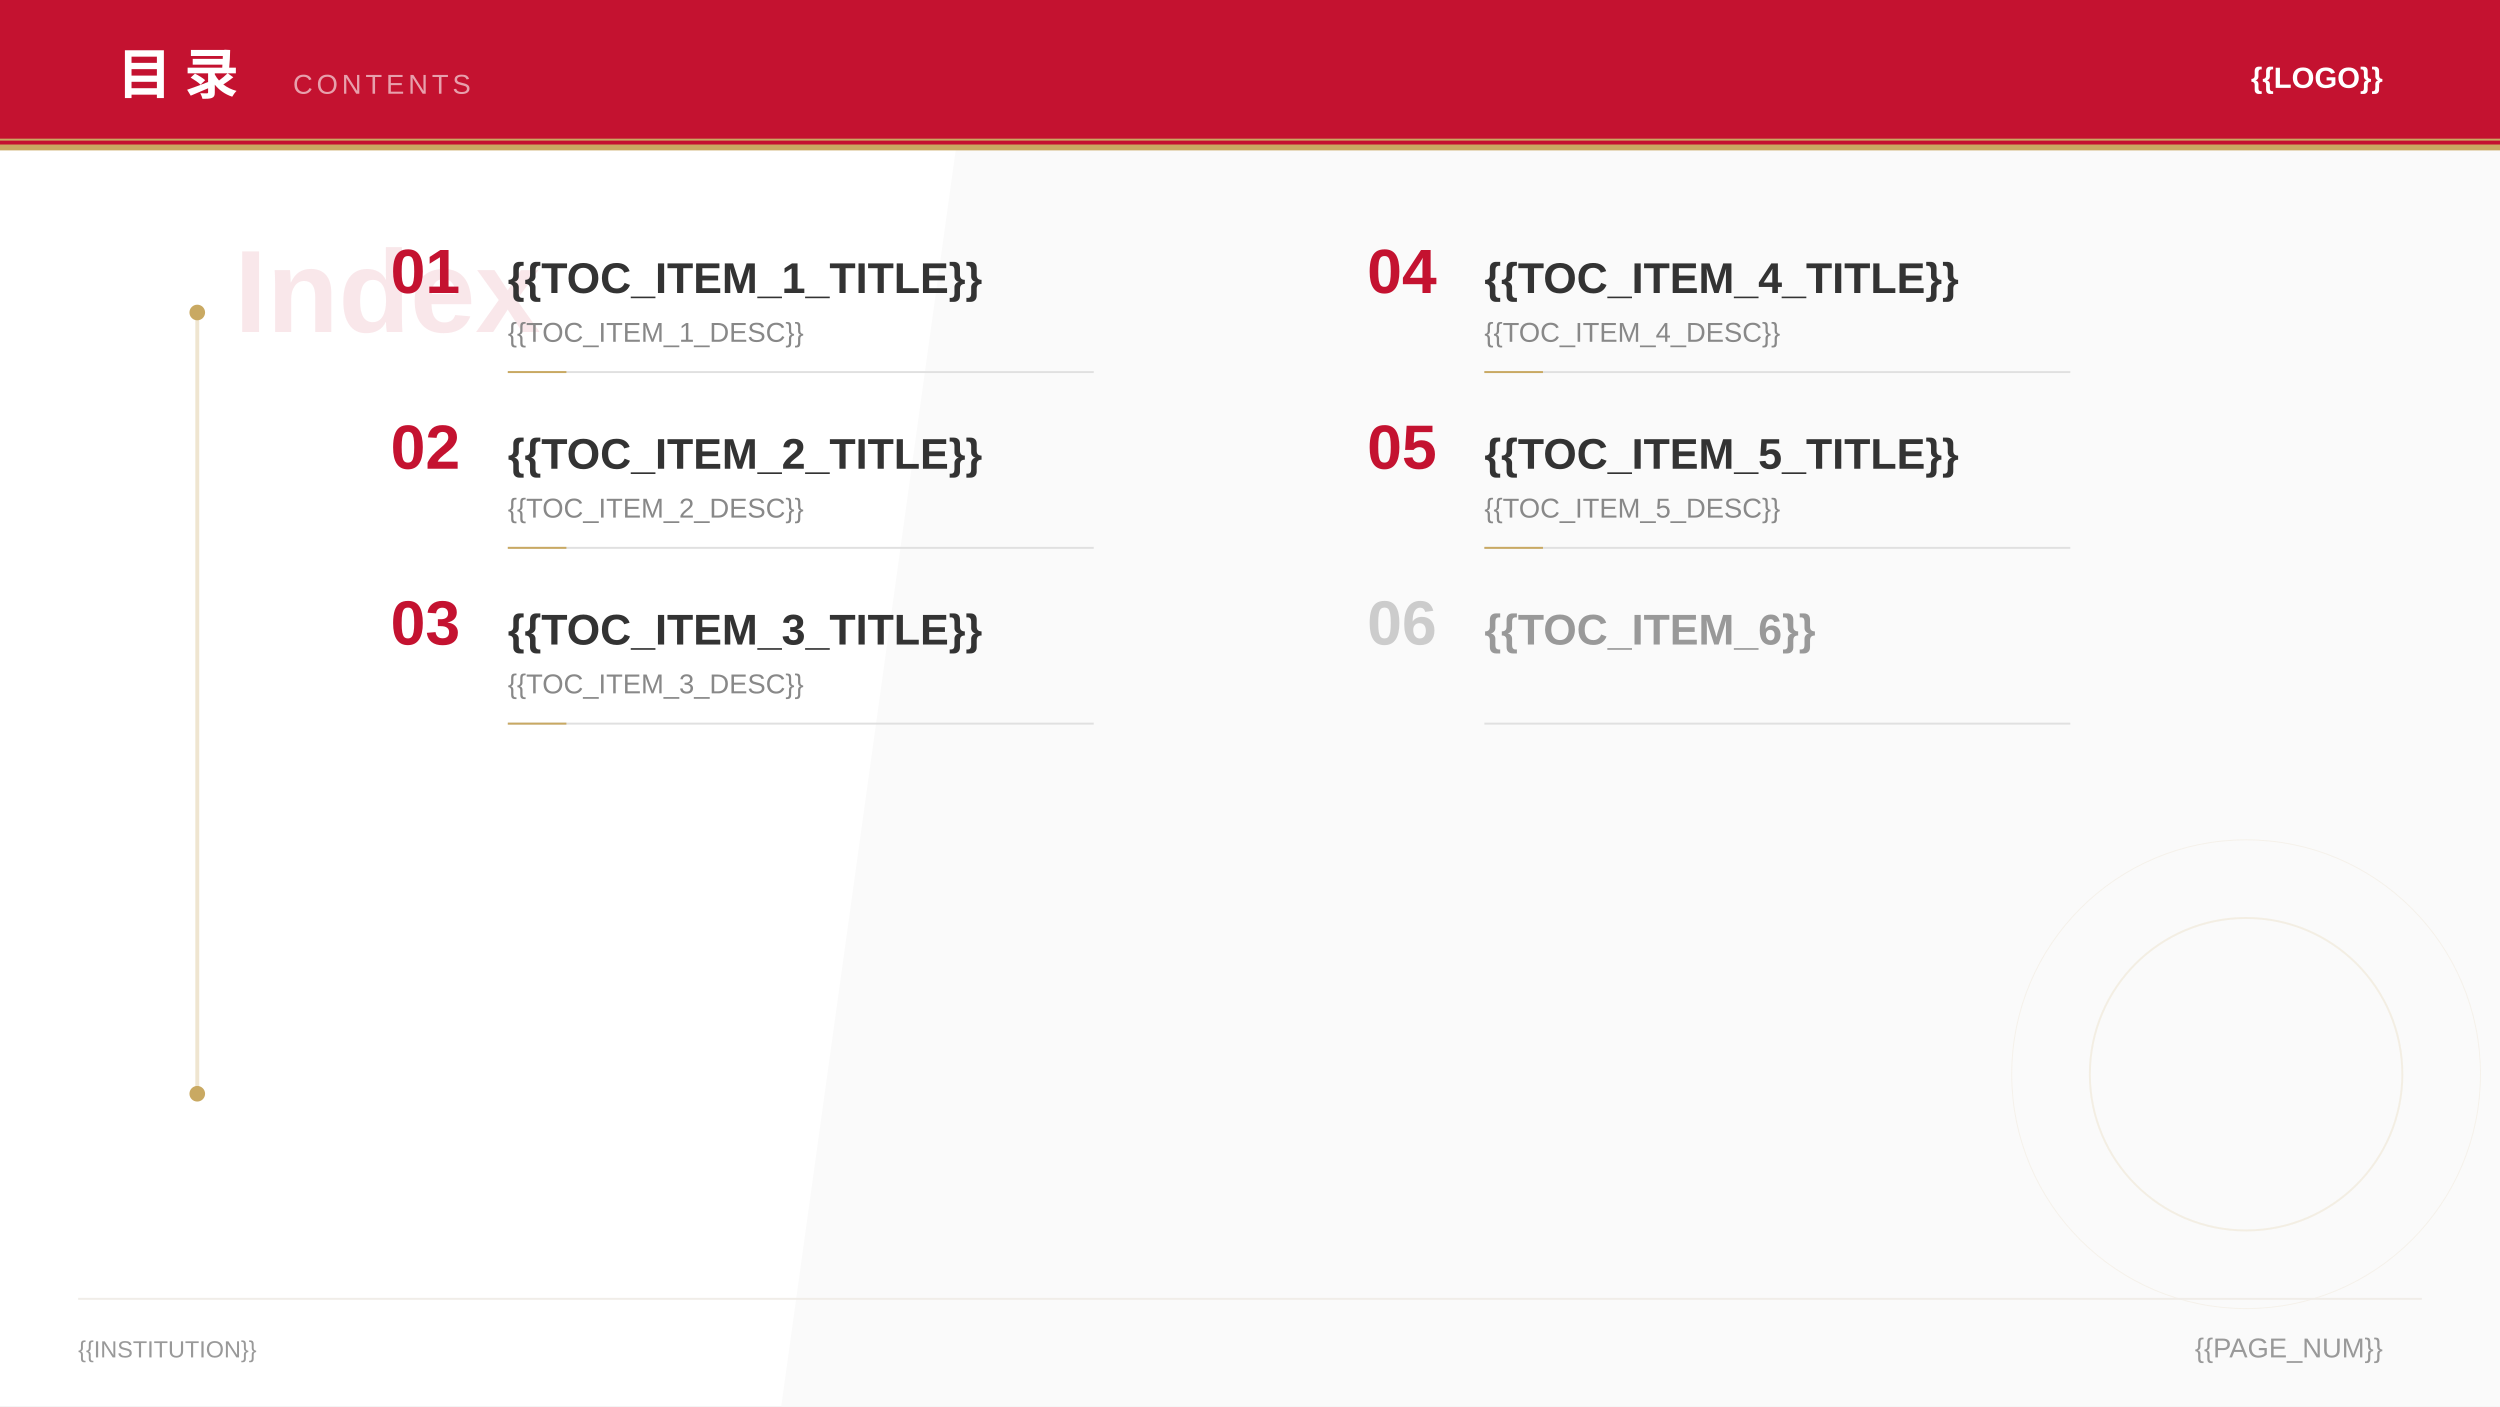
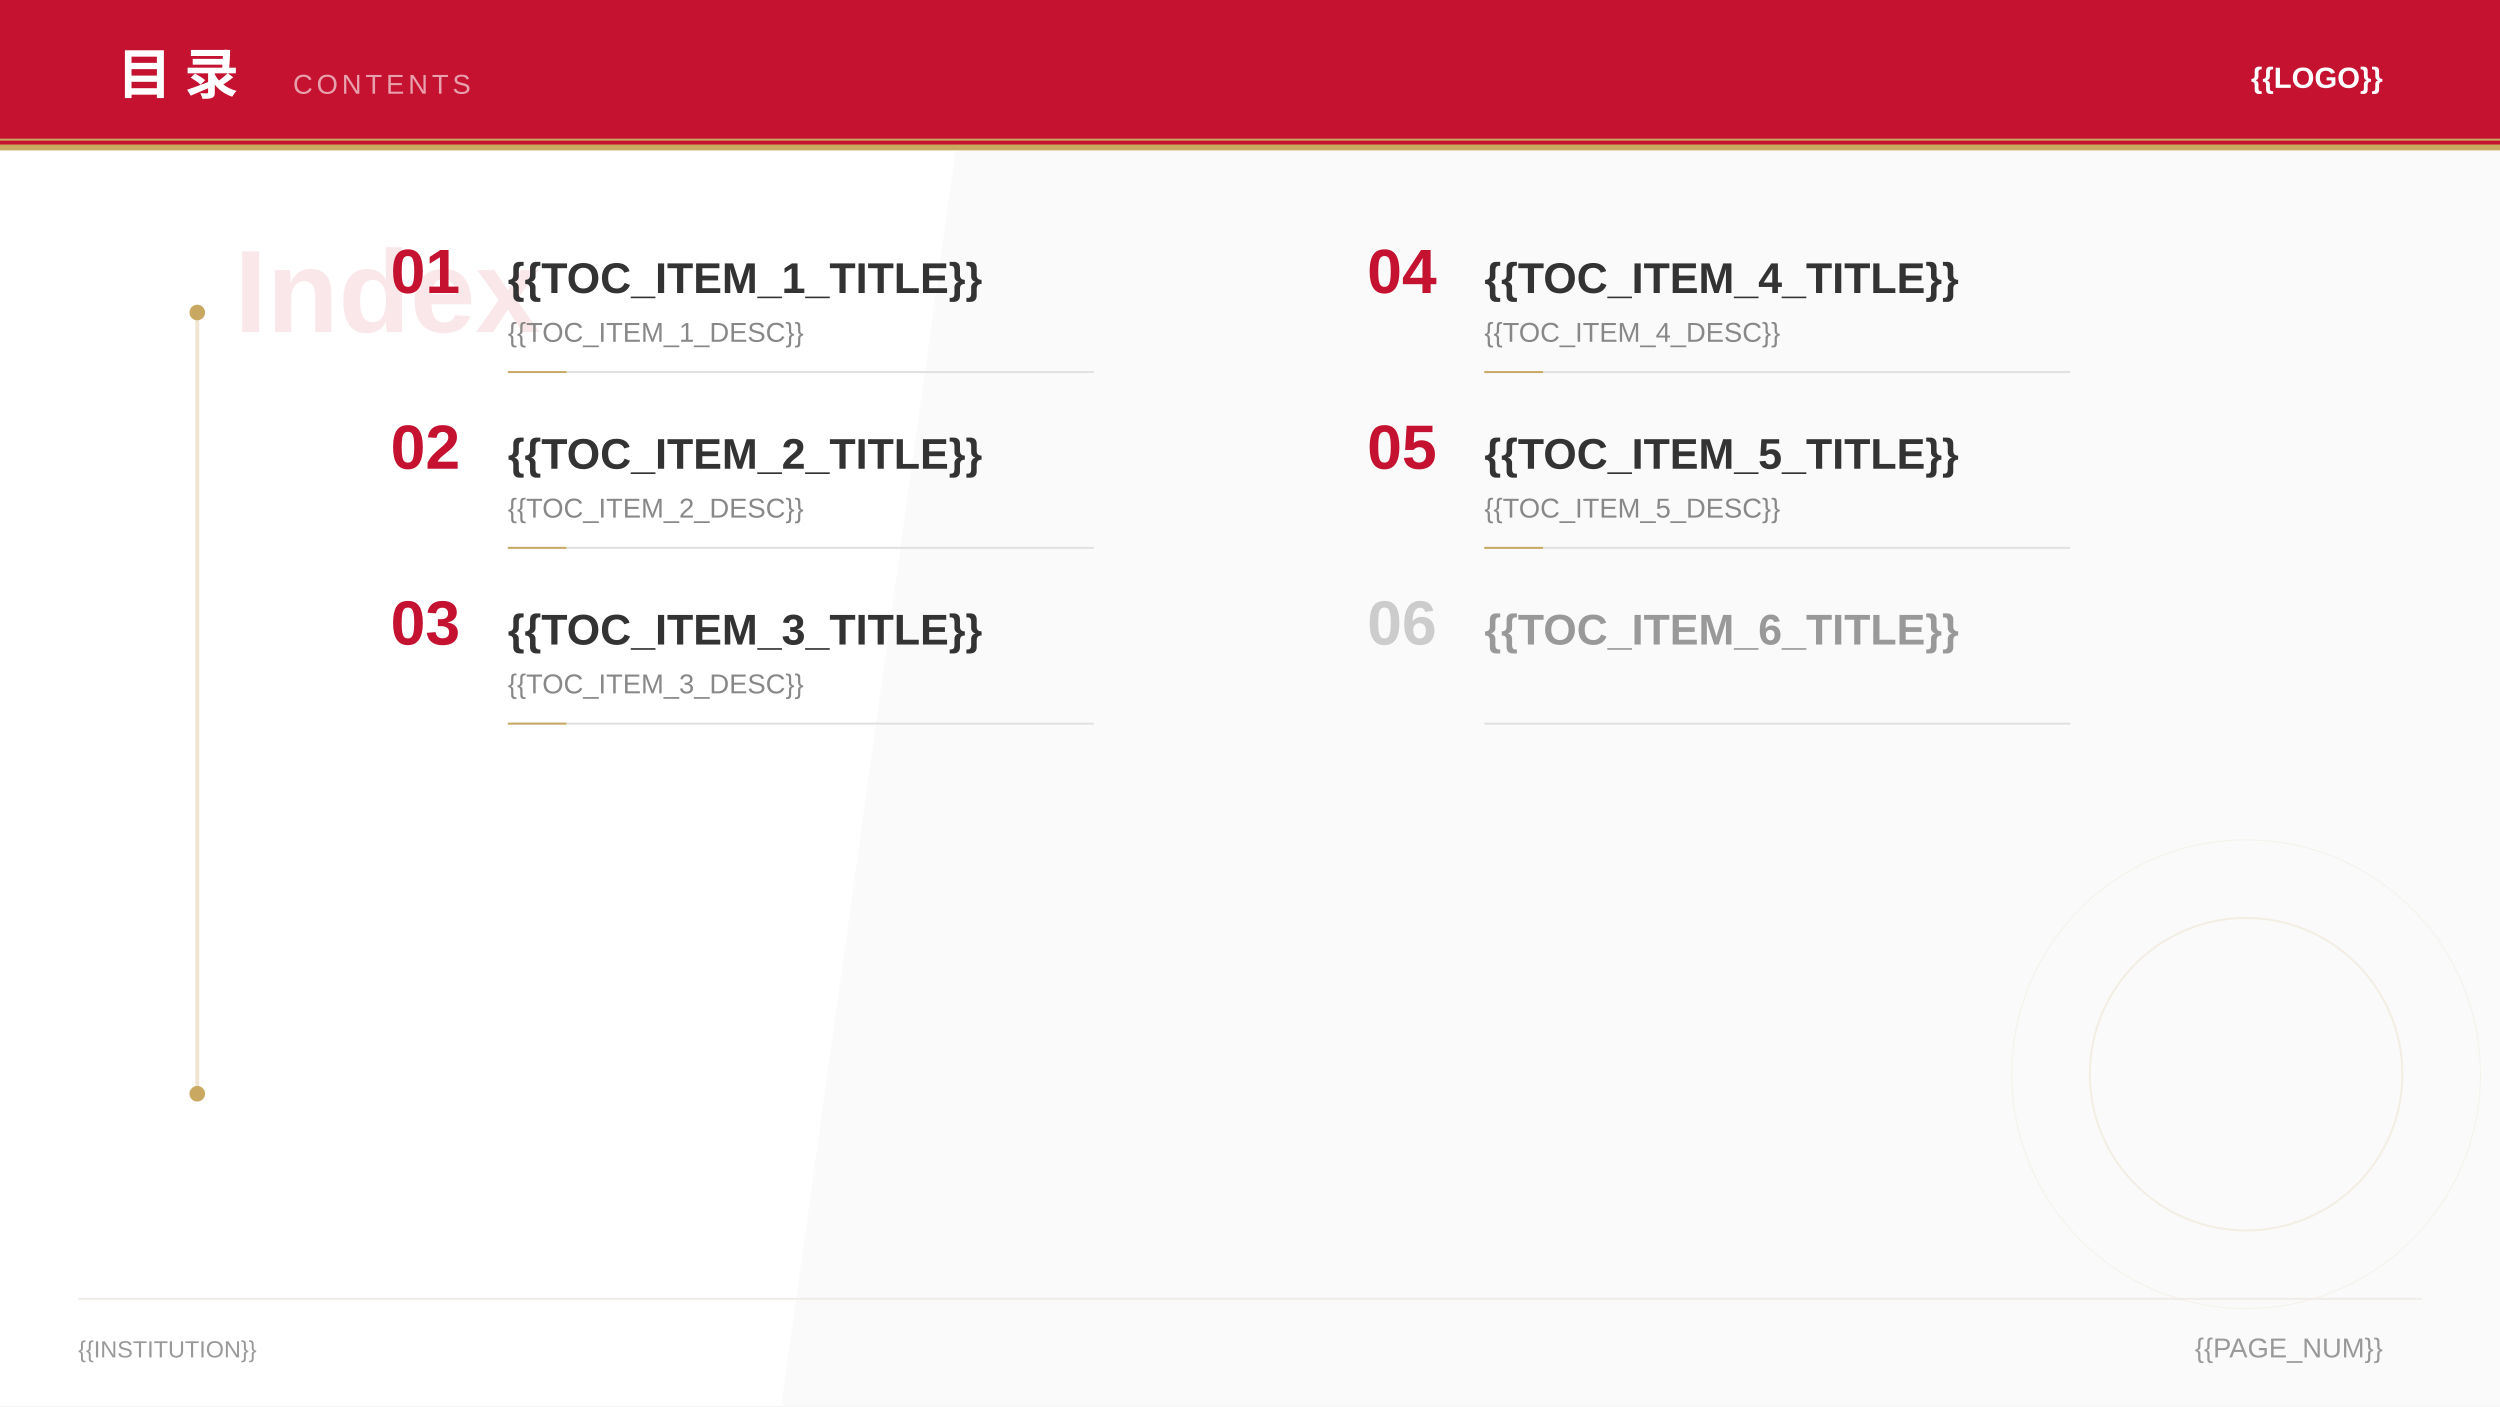
<svg xmlns="http://www.w3.org/2000/svg" width="1280" height="720" viewBox="0 0 1280 720">
  <rect width="1280" height="720" fill="#FFFFFF" />
  <path d="M500 0 L1280 0 L1280 720 L400 720 Z" fill="#FAFAFA" />
  <rect x="0" y="0" width="1280" height="75" fill="#C41230" />
  <rect x="0" y="71" width="1280" height="1" fill="#C9A962" />
  <rect x="0" y="74" width="1280" height="3" fill="#C9A962" />
  <text x="60" y="48" fill="#FFFFFF" font-family="Microsoft YaHei, Arial, sans-serif" font-size="28" font-weight="bold">
        目 录
    </text>
  <text x="150" y="48" fill="#FFFFFF" fill-opacity="0.6" font-family="Arial, sans-serif" font-size="14" letter-spacing="2">
        CONTENTS
    </text>
  <text x="1220" y="45" text-anchor="end" fill="#FFFFFF" font-family="Microsoft YaHei, Arial, sans-serif" font-size="15" font-weight="bold">
        {{LOGO}}
    </text>
  <rect x="100" y="160" width="2" height="400" fill="#C9A962" fill-opacity="0.3" />
  <circle cx="101" cy="160" r="4" fill="#C9A962" />
  <circle cx="101" cy="560" r="4" fill="#C9A962" />
  <text x="120" y="170" fill="#C41230" font-family="Arial, sans-serif" font-size="60" font-weight="bold" fill-opacity="0.1">
        Index
    </text>
  <g transform="translate(200, 150)">
    <text x="0" y="0" fill="#C41230" font-family="Arial, sans-serif" font-size="32" font-weight="bold">01</text>
    <text x="60" y="0" fill="#333333" font-family="Microsoft YaHei, Arial, sans-serif" font-size="22" font-weight="bold">{{TOC_ITEM_1_TITLE}}</text>
    <text x="60" y="25" fill="#888888" font-family="Microsoft YaHei, Arial, sans-serif" font-size="14">{{TOC_ITEM_1_DESC}}</text>
    <rect x="60" y="40" width="300" height="1" fill="#E0E0E0" />
    <rect x="60" y="40" width="30" height="1" fill="#C9A962" />
  </g>
  <g transform="translate(200, 240)">
    <text x="0" y="0" fill="#C41230" font-family="Arial, sans-serif" font-size="32" font-weight="bold">02</text>
    <text x="60" y="0" fill="#333333" font-family="Microsoft YaHei, Arial, sans-serif" font-size="22" font-weight="bold">{{TOC_ITEM_2_TITLE}}</text>
    <text x="60" y="25" fill="#888888" font-family="Microsoft YaHei, Arial, sans-serif" font-size="14">{{TOC_ITEM_2_DESC}}</text>
    <rect x="60" y="40" width="300" height="1" fill="#E0E0E0" />
    <rect x="60" y="40" width="30" height="1" fill="#C9A962" />
  </g>
  <g transform="translate(200, 330)">
    <text x="0" y="0" fill="#C41230" font-family="Arial, sans-serif" font-size="32" font-weight="bold">03</text>
    <text x="60" y="0" fill="#333333" font-family="Microsoft YaHei, Arial, sans-serif" font-size="22" font-weight="bold">{{TOC_ITEM_3_TITLE}}</text>
    <text x="60" y="25" fill="#888888" font-family="Microsoft YaHei, Arial, sans-serif" font-size="14">{{TOC_ITEM_3_DESC}}</text>
    <rect x="60" y="40" width="300" height="1" fill="#E0E0E0" />
    <rect x="60" y="40" width="30" height="1" fill="#C9A962" />
  </g>
  <g transform="translate(700, 150)">
    <text x="0" y="0" fill="#C41230" font-family="Arial, sans-serif" font-size="32" font-weight="bold">04</text>
    <text x="60" y="0" fill="#333333" font-family="Microsoft YaHei, Arial, sans-serif" font-size="22" font-weight="bold">{{TOC_ITEM_4_TITLE}}</text>
    <text x="60" y="25" fill="#888888" font-family="Microsoft YaHei, Arial, sans-serif" font-size="14">{{TOC_ITEM_4_DESC}}</text>
    <rect x="60" y="40" width="300" height="1" fill="#E0E0E0" />
    <rect x="60" y="40" width="30" height="1" fill="#C9A962" />
  </g>
  <g transform="translate(700, 240)">
    <text x="0" y="0" fill="#C41230" font-family="Arial, sans-serif" font-size="32" font-weight="bold">05</text>
    <text x="60" y="0" fill="#333333" font-family="Microsoft YaHei, Arial, sans-serif" font-size="22" font-weight="bold">{{TOC_ITEM_5_TITLE}}</text>
    <text x="60" y="25" fill="#888888" font-family="Microsoft YaHei, Arial, sans-serif" font-size="14">{{TOC_ITEM_5_DESC}}</text>
    <rect x="60" y="40" width="300" height="1" fill="#E0E0E0" />
    <rect x="60" y="40" width="30" height="1" fill="#C9A962" />
  </g>
  <g transform="translate(700, 330)">
    <text x="0" y="0" fill="#CCCCCC" font-family="Arial, sans-serif" font-size="32" font-weight="bold">06</text>
-     <text x="60" y="0" fill="#999999" font-family="Microsoft YaHei, Arial, sans-serif" font-size="22" font-weight="bold">{{TOC_ITEM_6}}</text>
+     <text x="60" y="0" fill="#999999" font-family="Microsoft YaHei, Arial, sans-serif" font-size="22" font-weight="bold">{{TOC_ITEM_6_TITLE}}</text>
    <rect x="60" y="40" width="300" height="1" fill="#E0E0E0" stroke-dasharray="4,2" />
  </g>
  <circle cx="1150" cy="550" r="120" fill="none" stroke="#C9A962" stroke-width="0.5" stroke-opacity="0.1" />
  <circle cx="1150" cy="550" r="80" fill="none" stroke="#C9A962" stroke-width="1" stroke-opacity="0.15" />
  <line x1="40" y1="665" x2="1240" y2="665" stroke="#F0EDE8" stroke-width="1" />
  <text x="40" y="695" fill="#999999" font-family="Microsoft YaHei, Arial, sans-serif" font-size="12">
        {{INSTITUTION}}
    </text>
  <text x="1220" y="695" text-anchor="end" fill="#999999" font-family="Microsoft YaHei, Arial, sans-serif" font-size="14">{{PAGE_NUM}}</text>
</svg>
